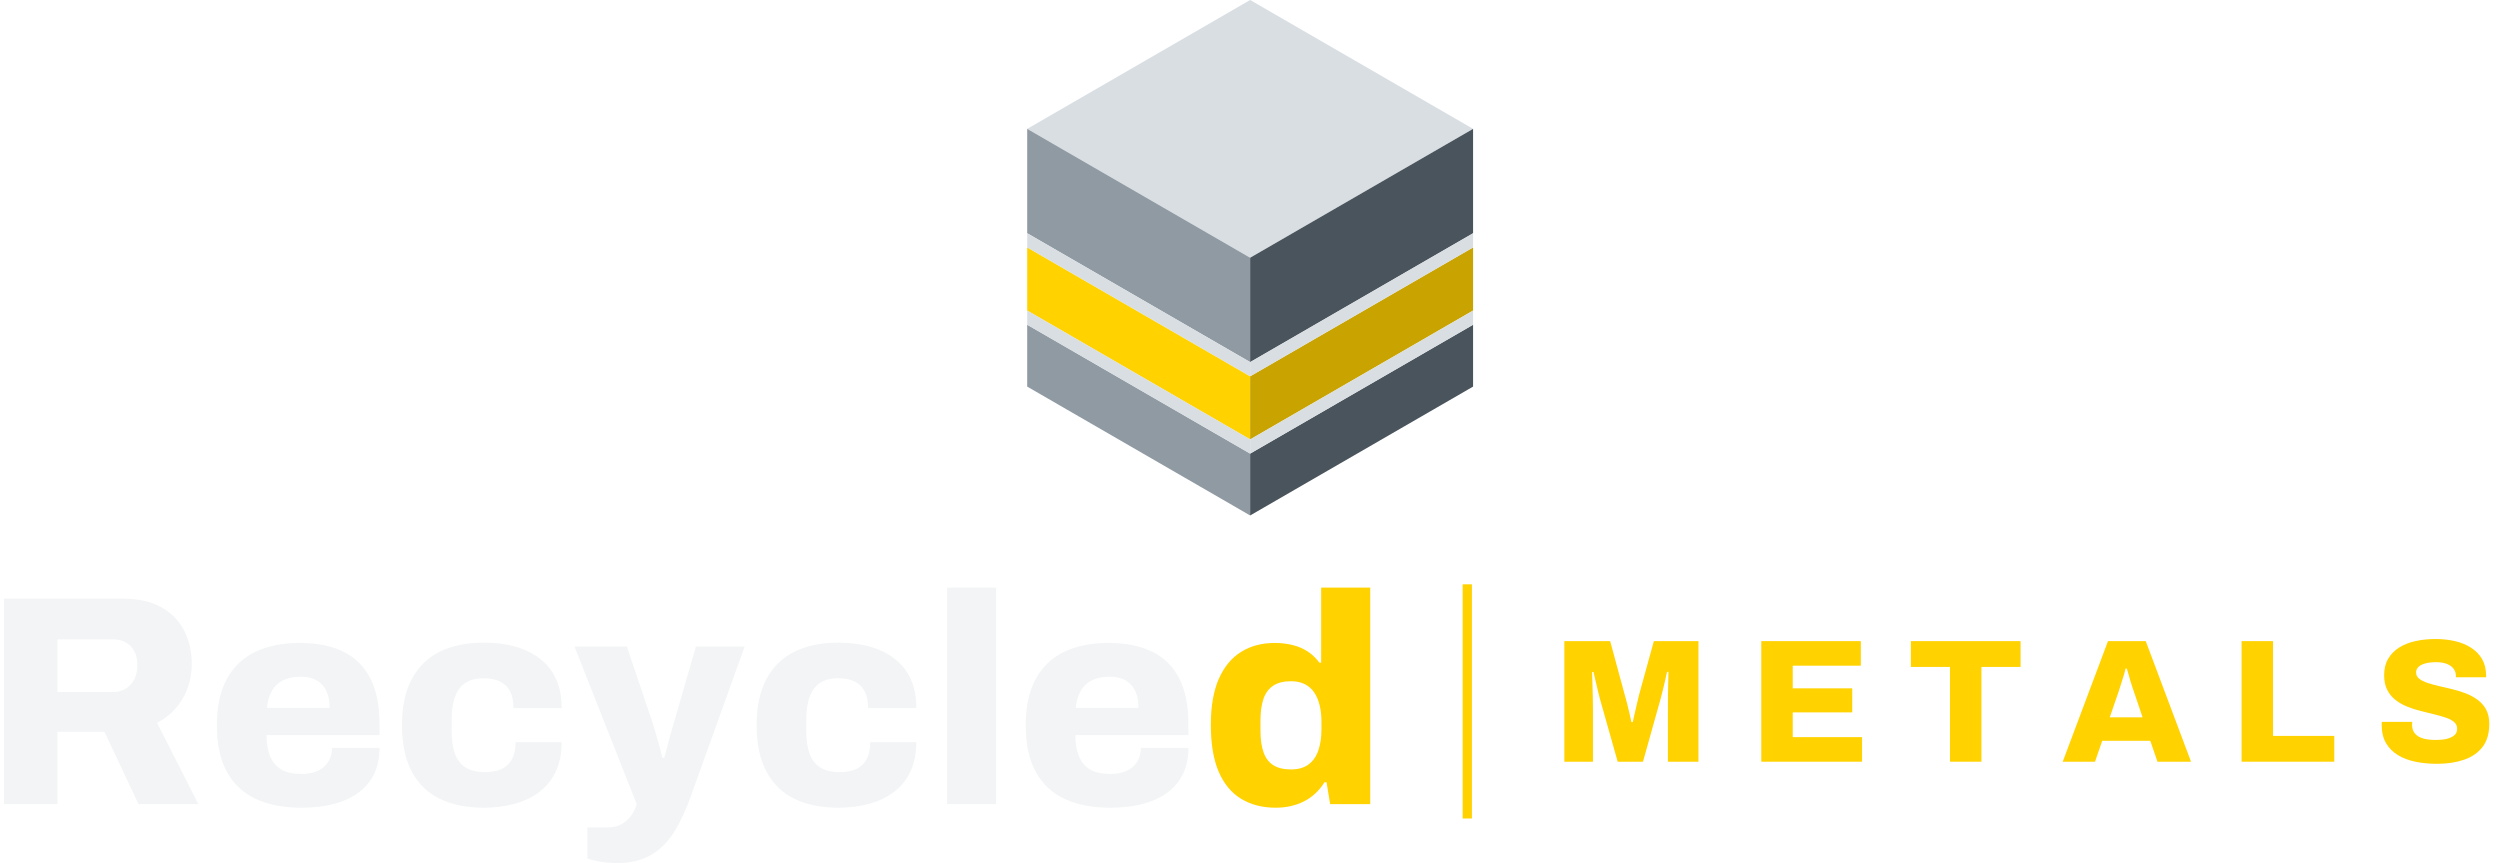
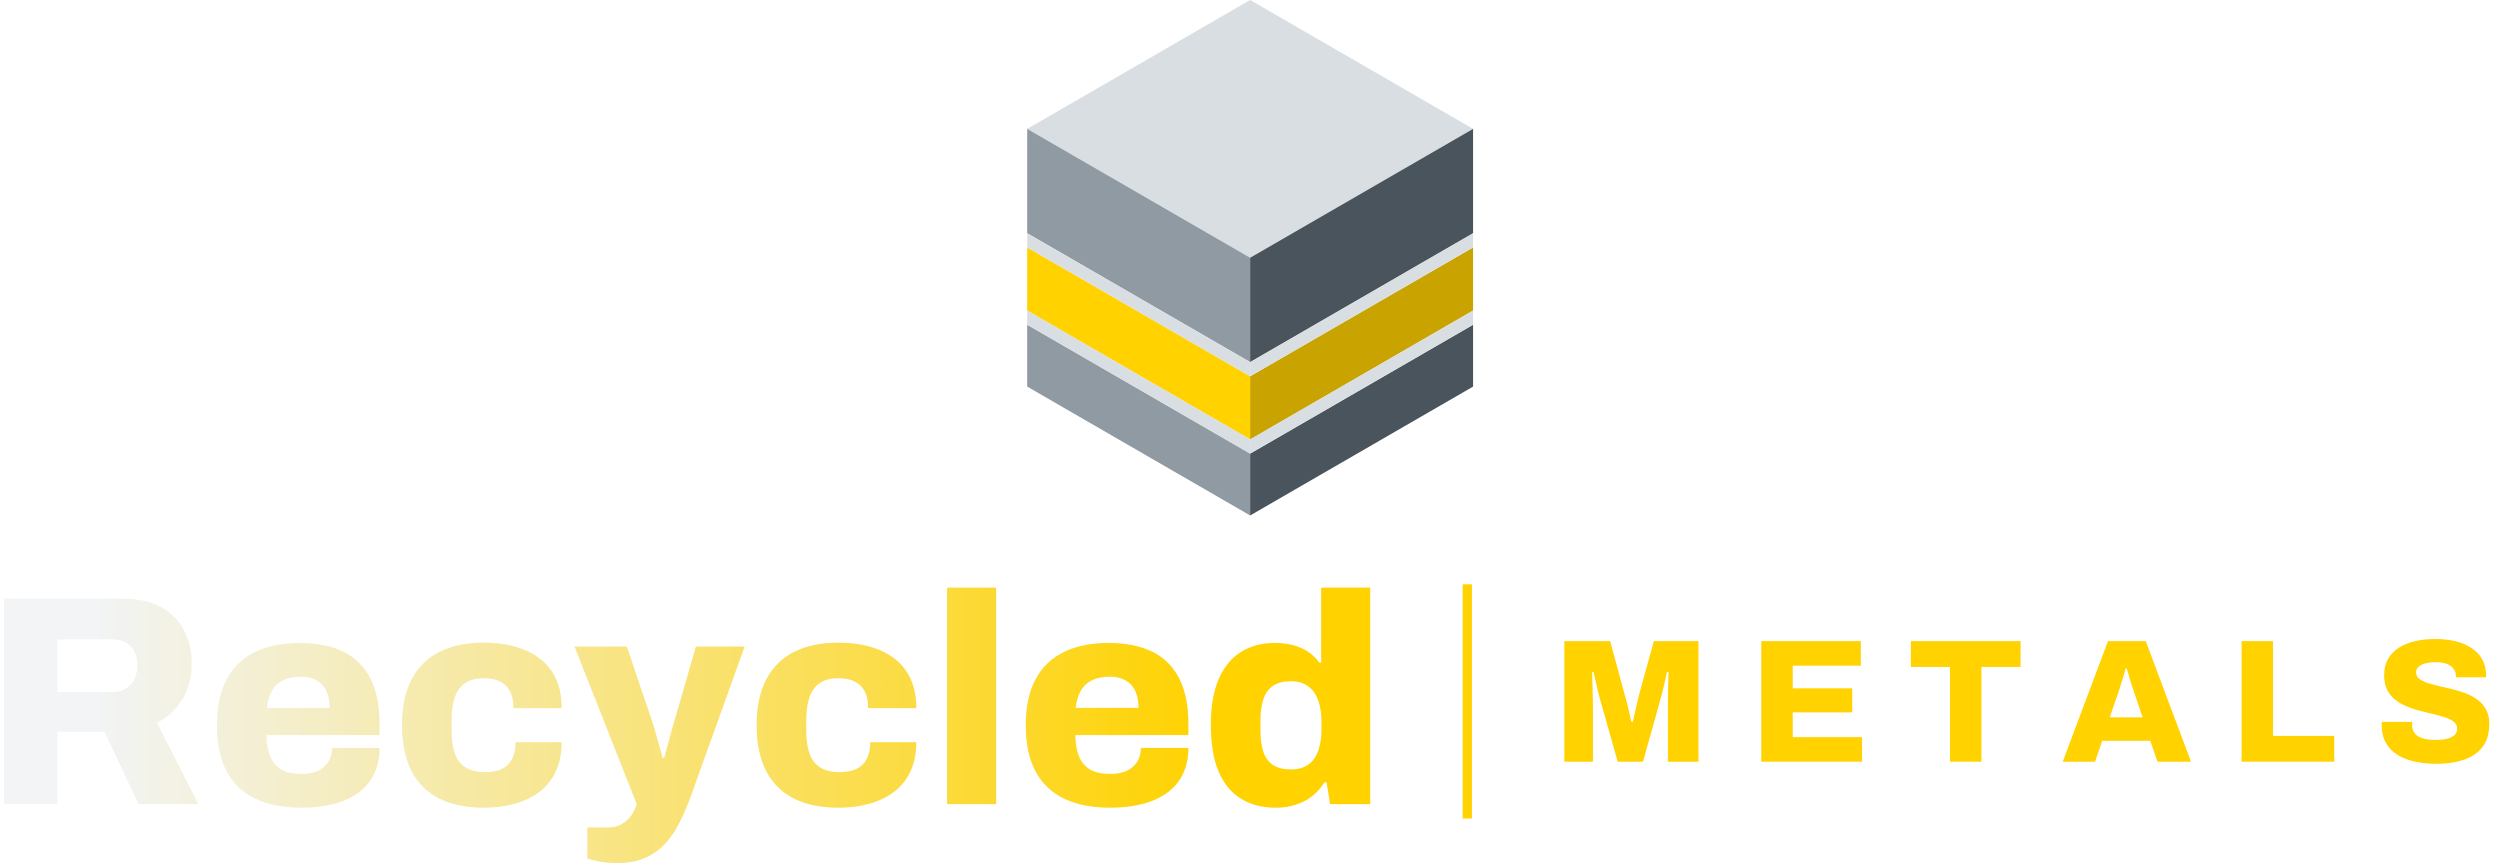
<svg xmlns="http://www.w3.org/2000/svg" role="img" aria-label="Recycled Metals" viewBox="0 0 2522 875" width="2522" height="875">
  <polygon fill="#D9DEE3" points="1261.14,0.00 1486.04,130.00 1261.14,260.00 1036.24,130.00" />
  <polygon fill="#8F9AA3" points="1036.24,130.00 1261.14,260.00 1261.14,365.30 1036.24,235.30" />
  <polygon fill="#4A545C" points="1261.14,260.00 1486.04,130.00 1486.04,235.30 1261.14,365.30" />
  <polygon fill="#FFD200" points="1036.24,249.60 1261.14,379.60 1261.14,443.30 1036.24,313.30" />
  <polygon fill="#C9A400" points="1261.14,379.60 1486.04,249.60 1486.04,313.30 1261.14,443.30" />
  <polygon fill="#8F9AA3" points="1036.24,327.60 1261.14,457.60 1261.14,520.00 1036.24,390.00" />
  <polygon fill="#4A545C" points="1261.14,457.60 1486.04,327.60 1486.04,390.00 1261.14,520.00" />
  <polygon fill="#D9DEE3" points="1036.24,235.30 1261.14,365.30 1261.14,379.60 1036.24,249.60" />
  <polygon fill="#D9DEE3" points="1261.14,365.30 1486.04,235.30 1486.04,249.60 1261.14,379.60" />
  <polygon fill="#D9DEE3" points="1036.24,313.30 1261.14,443.30 1261.14,457.60 1036.24,327.60" />
  <polygon fill="#D9DEE3" points="1261.14,443.30 1486.04,313.30 1486.04,327.60 1261.14,457.60" />
-   <g transform="translate(4.0,811.2) scale(0.3016575,-0.3016575)">
-     <path fill="#F2F4F5" transform="translate(-75,0)" d="M75 0V687H474Q550 687 601.0 658.5Q652 630 677.5 580.5Q703 531 703 470Q703 404 672.5 352.5Q642 301 587 272L725 0H525L411 242H254V0ZM254 375H439Q476 375 498.5 399.5Q521 424 521 465Q521 492 511.0 511.0Q501 530 483.0 540.5Q465 551 439 551H254Z" />
-     <path fill="#F2F4F5" transform="translate(675,0)" d="M320 -12Q230 -12 167.0 17.5Q104 47 70.5 108.0Q37 169 37 264Q37 357 70.0 418.0Q103 479 165.0 509.0Q227 539 314 539Q400 539 459.5 510.0Q519 481 550.0 421.0Q581 361 581 266V231H203Q203 189 215.0 160.0Q227 131 252.0 116.0Q277 101 319 101Q344 101 363.0 107.0Q382 113 395.0 124.5Q408 136 415.0 152.0Q422 168 422 188H581Q581 140 563.5 102.5Q546 65 512.0 39.5Q478 14 429.5 1.0Q381 -12 320 -12ZM204 322H414Q414 348 407.5 367.5Q401 387 388.5 400.0Q376 413 358.5 419.5Q341 426 318 426Q282 426 258.0 414.0Q234 402 221.0 379.0Q208 356 204 322Z" />
-     <path fill="#F2F4F5" transform="translate(1294,0)" d="M311 -12Q224 -12 163.0 18.0Q102 48 69.5 109.5Q37 171 37 264Q37 357 70.0 418.5Q103 480 164.0 510.0Q225 540 311 540Q367 540 414.5 527.0Q462 514 497.5 487.0Q533 460 552.0 419.0Q571 378 571 321H410Q410 355 398.5 377.0Q387 399 365.0 410.0Q343 421 310 421Q272 421 248.5 405.0Q225 389 214.0 358.0Q203 327 203 281V245Q203 200 214.0 169.0Q225 138 250.0 122.5Q275 107 314 107Q348 107 370.5 117.5Q393 128 405.0 150.5Q417 173 417 207H571Q571 152 552.0 110.5Q533 69 498.0 42.0Q463 15 415.0 1.5Q367 -12 311 -12Z" />
-     <path fill="#F2F4F5" transform="translate(1906,0)" d="M146 -197Q110 -197 83.0 -191.5Q56 -186 45 -182V-78H114Q142 -78 162.0 -65.5Q182 -53 193.5 -35.5Q205 -18 210 0L2 527H177L255 296Q261 280 268.5 254.5Q276 229 283.5 202.5Q291 176 296 155H302Q306 169 311.0 187.5Q316 206 321.0 225.5Q326 245 331.5 263.0Q337 281 341 295L408 527H571L389 21Q372 -25 351.5 -65.0Q331 -105 303.0 -134.5Q275 -164 236.5 -180.5Q198 -197 146 -197Z" />
-     <path fill="#F2F4F5" transform="translate(2480,0)" d="M311 -12Q224 -12 163.0 18.0Q102 48 69.5 109.5Q37 171 37 264Q37 357 70.0 418.5Q103 480 164.0 510.0Q225 540 311 540Q367 540 414.5 527.0Q462 514 497.5 487.0Q533 460 552.0 419.0Q571 378 571 321H410Q410 355 398.5 377.0Q387 399 365.0 410.0Q343 421 310 421Q272 421 248.5 405.0Q225 389 214.0 358.0Q203 327 203 281V245Q203 200 214.0 169.0Q225 138 250.0 122.5Q275 107 314 107Q348 107 370.5 117.5Q393 128 405.0 150.5Q417 173 417 207H571Q571 152 552.0 110.5Q533 69 498.0 42.0Q463 15 415.0 1.5Q367 -12 311 -12Z" />
-     <path fill="#F2F4F5" transform="translate(3092,0)" d="M62 0V724H226V0Z" />
-     <path fill="#F2F4F5" transform="translate(3380,0)" d="M320 -12Q230 -12 167.0 17.5Q104 47 70.5 108.0Q37 169 37 264Q37 357 70.0 418.0Q103 479 165.0 509.0Q227 539 314 539Q400 539 459.5 510.0Q519 481 550.0 421.0Q581 361 581 266V231H203Q203 189 215.0 160.0Q227 131 252.0 116.0Q277 101 319 101Q344 101 363.0 107.0Q382 113 395.0 124.5Q408 136 415.0 152.0Q422 168 422 188H581Q581 140 563.5 102.5Q546 65 512.0 39.5Q478 14 429.5 1.0Q381 -12 320 -12ZM204 322H414Q414 348 407.5 367.5Q401 387 388.5 400.0Q376 413 358.5 419.5Q341 426 318 426Q282 426 258.0 414.0Q234 402 221.0 379.0Q208 356 204 322Z" />
-     <path fill="#FFD200" transform="translate(3999,0)" d="M254 -12Q187 -12 138.0 18.0Q89 48 63.0 109.0Q37 170 37 265Q37 358 63.5 418.5Q90 479 138.0 509.0Q186 539 251 539Q282 539 310.5 532.0Q339 525 361.5 510.0Q384 495 400 473H406V724H570V0H436L424 73H417Q390 30 348.0 9.0Q306 -12 254 -12ZM305 116Q341 116 363.5 132.5Q386 149 396.5 179.5Q407 210 407 251V275Q407 305 401.0 330.0Q395 355 383.0 373.0Q371 391 351.5 401.0Q332 411 305 411Q268 411 245.5 396.0Q223 381 213.0 352.0Q203 323 203 280V245Q203 203 213.0 174.0Q223 145 245.5 130.5Q268 116 305 116Z" />
-   </g>
+   <defs>
+     <linearGradient id="rm-fade" gradientUnits="userSpaceOnUse" x1="98.7" y1="0" x2="1221.5" y2="0">
+       <stop offset="0" stop-color="#F2F4F5" />
+       <stop offset="1" stop-color="#FFD200" />
+     </linearGradient>
+     <clipPath id="rm-word" transform="translate(4.0,811.2) scale(0.3016575,-0.3016575)">
+       <path transform="translate(-75,0)" d="M75 0V687H474Q550 687 601.0 658.5Q652 630 677.5 580.5Q703 531 703 470Q703 404 672.5 352.5Q642 301 587 272L725 0H525L411 242H254V0ZM254 375H439Q476 375 498.5 399.5Q521 424 521 465Q521 492 511.0 511.0Q501 530 483.0 540.5Q465 551 439 551H254Z" />
+       <path transform="translate(675,0)" d="M320 -12Q230 -12 167.0 17.5Q104 47 70.5 108.0Q37 169 37 264Q37 357 70.0 418.0Q103 479 165.0 509.0Q227 539 314 539Q400 539 459.5 510.0Q519 481 550.0 421.0Q581 361 581 266V231H203Q203 189 215.0 160.0Q227 131 252.0 116.0Q277 101 319 101Q344 101 363.0 107.0Q382 113 395.0 124.5Q408 136 415.0 152.0Q422 168 422 188H581Q581 140 563.5 102.5Q546 65 512.0 39.5Q478 14 429.5 1.0Q381 -12 320 -12ZM204 322H414Q414 348 407.5 367.5Q401 387 388.5 400.0Q376 413 358.5 419.5Q341 426 318 426Q282 426 258.0 414.0Q234 402 221.0 379.0Q208 356 204 322Z" />
+       <path transform="translate(1294,0)" d="M311 -12Q224 -12 163.0 18.0Q102 48 69.5 109.5Q37 171 37 264Q37 357 70.0 418.5Q103 480 164.0 510.0Q225 540 311 540Q367 540 414.5 527.0Q462 514 497.5 487.0Q533 460 552.0 419.0Q571 378 571 321H410Q410 355 398.5 377.0Q387 399 365.0 410.0Q343 421 310 421Q272 421 248.5 405.0Q225 389 214.0 358.0Q203 327 203 281V245Q203 200 214.0 169.0Q225 138 250.0 122.5Q275 107 314 107Q348 107 370.5 117.5Q393 128 405.0 150.5Q417 173 417 207H571Q571 152 552.0 110.5Q533 69 498.0 42.0Q463 15 415.0 1.5Q367 -12 311 -12Z" />
+       <path transform="translate(1906,0)" d="M146 -197Q110 -197 83.0 -191.5Q56 -186 45 -182V-78H114Q142 -78 162.0 -65.5Q182 -53 193.5 -35.5Q205 -18 210 0L2 527H177L255 296Q261 280 268.5 254.5Q276 229 283.5 202.5Q291 176 296 155H302Q306 169 311.0 187.5Q316 206 321.0 225.5Q326 245 331.5 263.0Q337 281 341 295L408 527H571L389 21Q372 -25 351.5 -65.0Q331 -105 303.0 -134.5Q275 -164 236.5 -180.5Q198 -197 146 -197Z" />
+       <path transform="translate(2480,0)" d="M311 -12Q224 -12 163.0 18.0Q102 48 69.5 109.5Q37 171 37 264Q37 357 70.0 418.5Q103 480 164.0 510.0Q225 540 311 540Q367 540 414.5 527.0Q462 514 497.5 487.0Q533 460 552.0 419.0Q571 378 571 321H410Q410 355 398.5 377.0Q387 399 365.0 410.0Q343 421 310 421Q272 421 248.5 405.0Q225 389 214.0 358.0Q203 327 203 281V245Q203 200 214.0 169.0Q225 138 250.0 122.5Q275 107 314 107Q348 107 370.5 117.5Q393 128 405.0 150.5Q417 173 417 207H571Q571 152 552.0 110.5Q533 69 498.0 42.0Q463 15 415.0 1.5Q367 -12 311 -12Z" />
+       <path transform="translate(3092,0)" d="M62 0V724H226V0Z" />
+       <path transform="translate(3380,0)" d="M320 -12Q230 -12 167.0 17.5Q104 47 70.5 108.0Q37 169 37 264Q37 357 70.0 418.0Q103 479 165.0 509.0Q227 539 314 539Q400 539 459.5 510.0Q519 481 550.0 421.0Q581 361 581 266V231H203Q203 189 215.0 160.0Q227 131 252.0 116.0Q277 101 319 101Q344 101 363.0 107.0Q382 113 395.0 124.5Q408 136 415.0 152.0Q422 168 422 188H581Q581 140 563.5 102.5Q546 65 512.0 39.5Q478 14 429.5 1.0Q381 -12 320 -12ZM204 322H414Q414 348 407.5 367.5Q401 387 388.5 400.0Q376 413 358.5 419.5Q341 426 318 426Q282 426 258.0 414.0Q234 402 221.0 379.0Q208 356 204 322Z" />
+       <path transform="translate(3999,0)" d="M254 -12Q187 -12 138.0 18.0Q89 48 63.0 109.0Q37 170 37 265Q37 358 63.5 418.5Q90 479 138.0 509.0Q186 539 251 539Q282 539 310.5 532.0Q339 525 361.5 510.0Q384 495 400 473H406V724H570V0H436L424 73H417Q390 30 348.0 9.0Q306 -12 254 -12ZM305 116Q341 116 363.5 132.5Q386 149 396.5 179.5Q407 210 407 251V275Q407 305 401.0 330.0Q395 355 383.0 373.0Q371 391 351.5 401.0Q332 411 305 411Q268 411 245.5 396.0Q223 381 213.0 352.0Q203 323 203 280V245Q203 203 213.0 174.0Q223 145 245.5 130.5Q268 116 305 116Z" />
+     </clipPath>
+   </defs>
+   <rect x="-6.0" y="581.9" width="1458.0" height="295.6" fill="url(#rm-fade)" clip-path="url(#rm-word)" />
  <rect x="1475.53" y="589.45" width="9.33" height="236.25" fill="#FFD200" />
  <g transform="translate(1564.83,768.41) scale(0.17707,-0.17707)">
    <path fill="#FFD200" transform="translate(0,0)" d="M75 0V687H336L419 381Q424 365 431.0 337.5Q438 310 445.0 280.0Q452 250 457 226H465Q469 245 475.0 271.5Q481 298 488.0 327.5Q495 357 501 382L585 687H839V0H665V293Q665 336 665.5 380.0Q666 424 667.0 460.0Q668 496 668 512H660Q657 497 650.5 468.5Q644 440 636.5 409.5Q629 379 623 357L523 0H379L278 357Q273 377 266.0 405.0Q259 433 252.5 462.0Q246 491 241 511H233Q234 485 235.0 447.5Q236 410 237.0 369.5Q238 329 238 293V0Z" />
    <path fill="#FFD200" transform="translate(1120.1,0)" d="M77 0V687H644V547H256V418H595V281H256V140H651V0Z" />
    <path fill="#FFD200" transform="translate(2025.2,0)" d="M247 0V540H24V687H649V540H426V0Z" />
    <path fill="#FFD200" transform="translate(2906.3,0)" d="M8 0 266 687H481L739 0H548L507 119H233L192 0ZM276 253H463L414 398Q410 409 404.5 425.5Q399 442 393.5 460.5Q388 479 383.0 498.0Q378 517 373 531H366Q362 512 354.5 488.0Q347 464 339.5 440.0Q332 416 326 398Z" />
    <path fill="#FFD200" transform="translate(3858.4,0)" d="M75 0V687H254V147H603V0Z" />
    <path fill="#FFD200" transform="translate(4687.5,0)" d="M360 -12Q295 -12 238.0 -0.5Q181 11 137.5 37.0Q94 63 69.0 105.5Q44 148 44 210Q44 214 44.0 219.0Q44 224 45 227H218Q218 224 217.5 219.5Q217 215 217 212Q217 180 233.5 160.5Q250 141 280.0 132.5Q310 124 350 124Q372 124 391.0 126.0Q410 128 425.0 133.0Q440 138 451.5 145.5Q463 153 468.5 163.5Q474 174 474 188Q474 211 456.5 226.0Q439 241 409.5 251.0Q380 261 343.0 270.0Q306 279 266.0 289.0Q226 299 189.0 314.0Q152 329 122.5 352.0Q93 375 75.5 409.5Q58 444 58 493Q58 547 81.0 586.5Q104 626 144.5 651.0Q185 676 238.0 687.5Q291 699 351 699Q410 699 461.5 687.0Q513 675 553.0 649.5Q593 624 615.5 585.5Q638 547 639 493V481H467V488Q467 511 454.5 528.5Q442 546 417.0 556.5Q392 567 355 567Q318 567 292.5 560.0Q267 553 253.5 540.0Q240 527 240 509Q240 487 257.5 473.0Q275 459 305.0 449.0Q335 439 372.0 430.5Q409 422 448.5 412.5Q488 403 525.0 388.5Q562 374 592.0 351.5Q622 329 639.5 296.0Q657 263 657 216Q657 134 618.5 84.0Q580 34 512.5 11.0Q445 -12 360 -12Z" />
  </g>
</svg>
